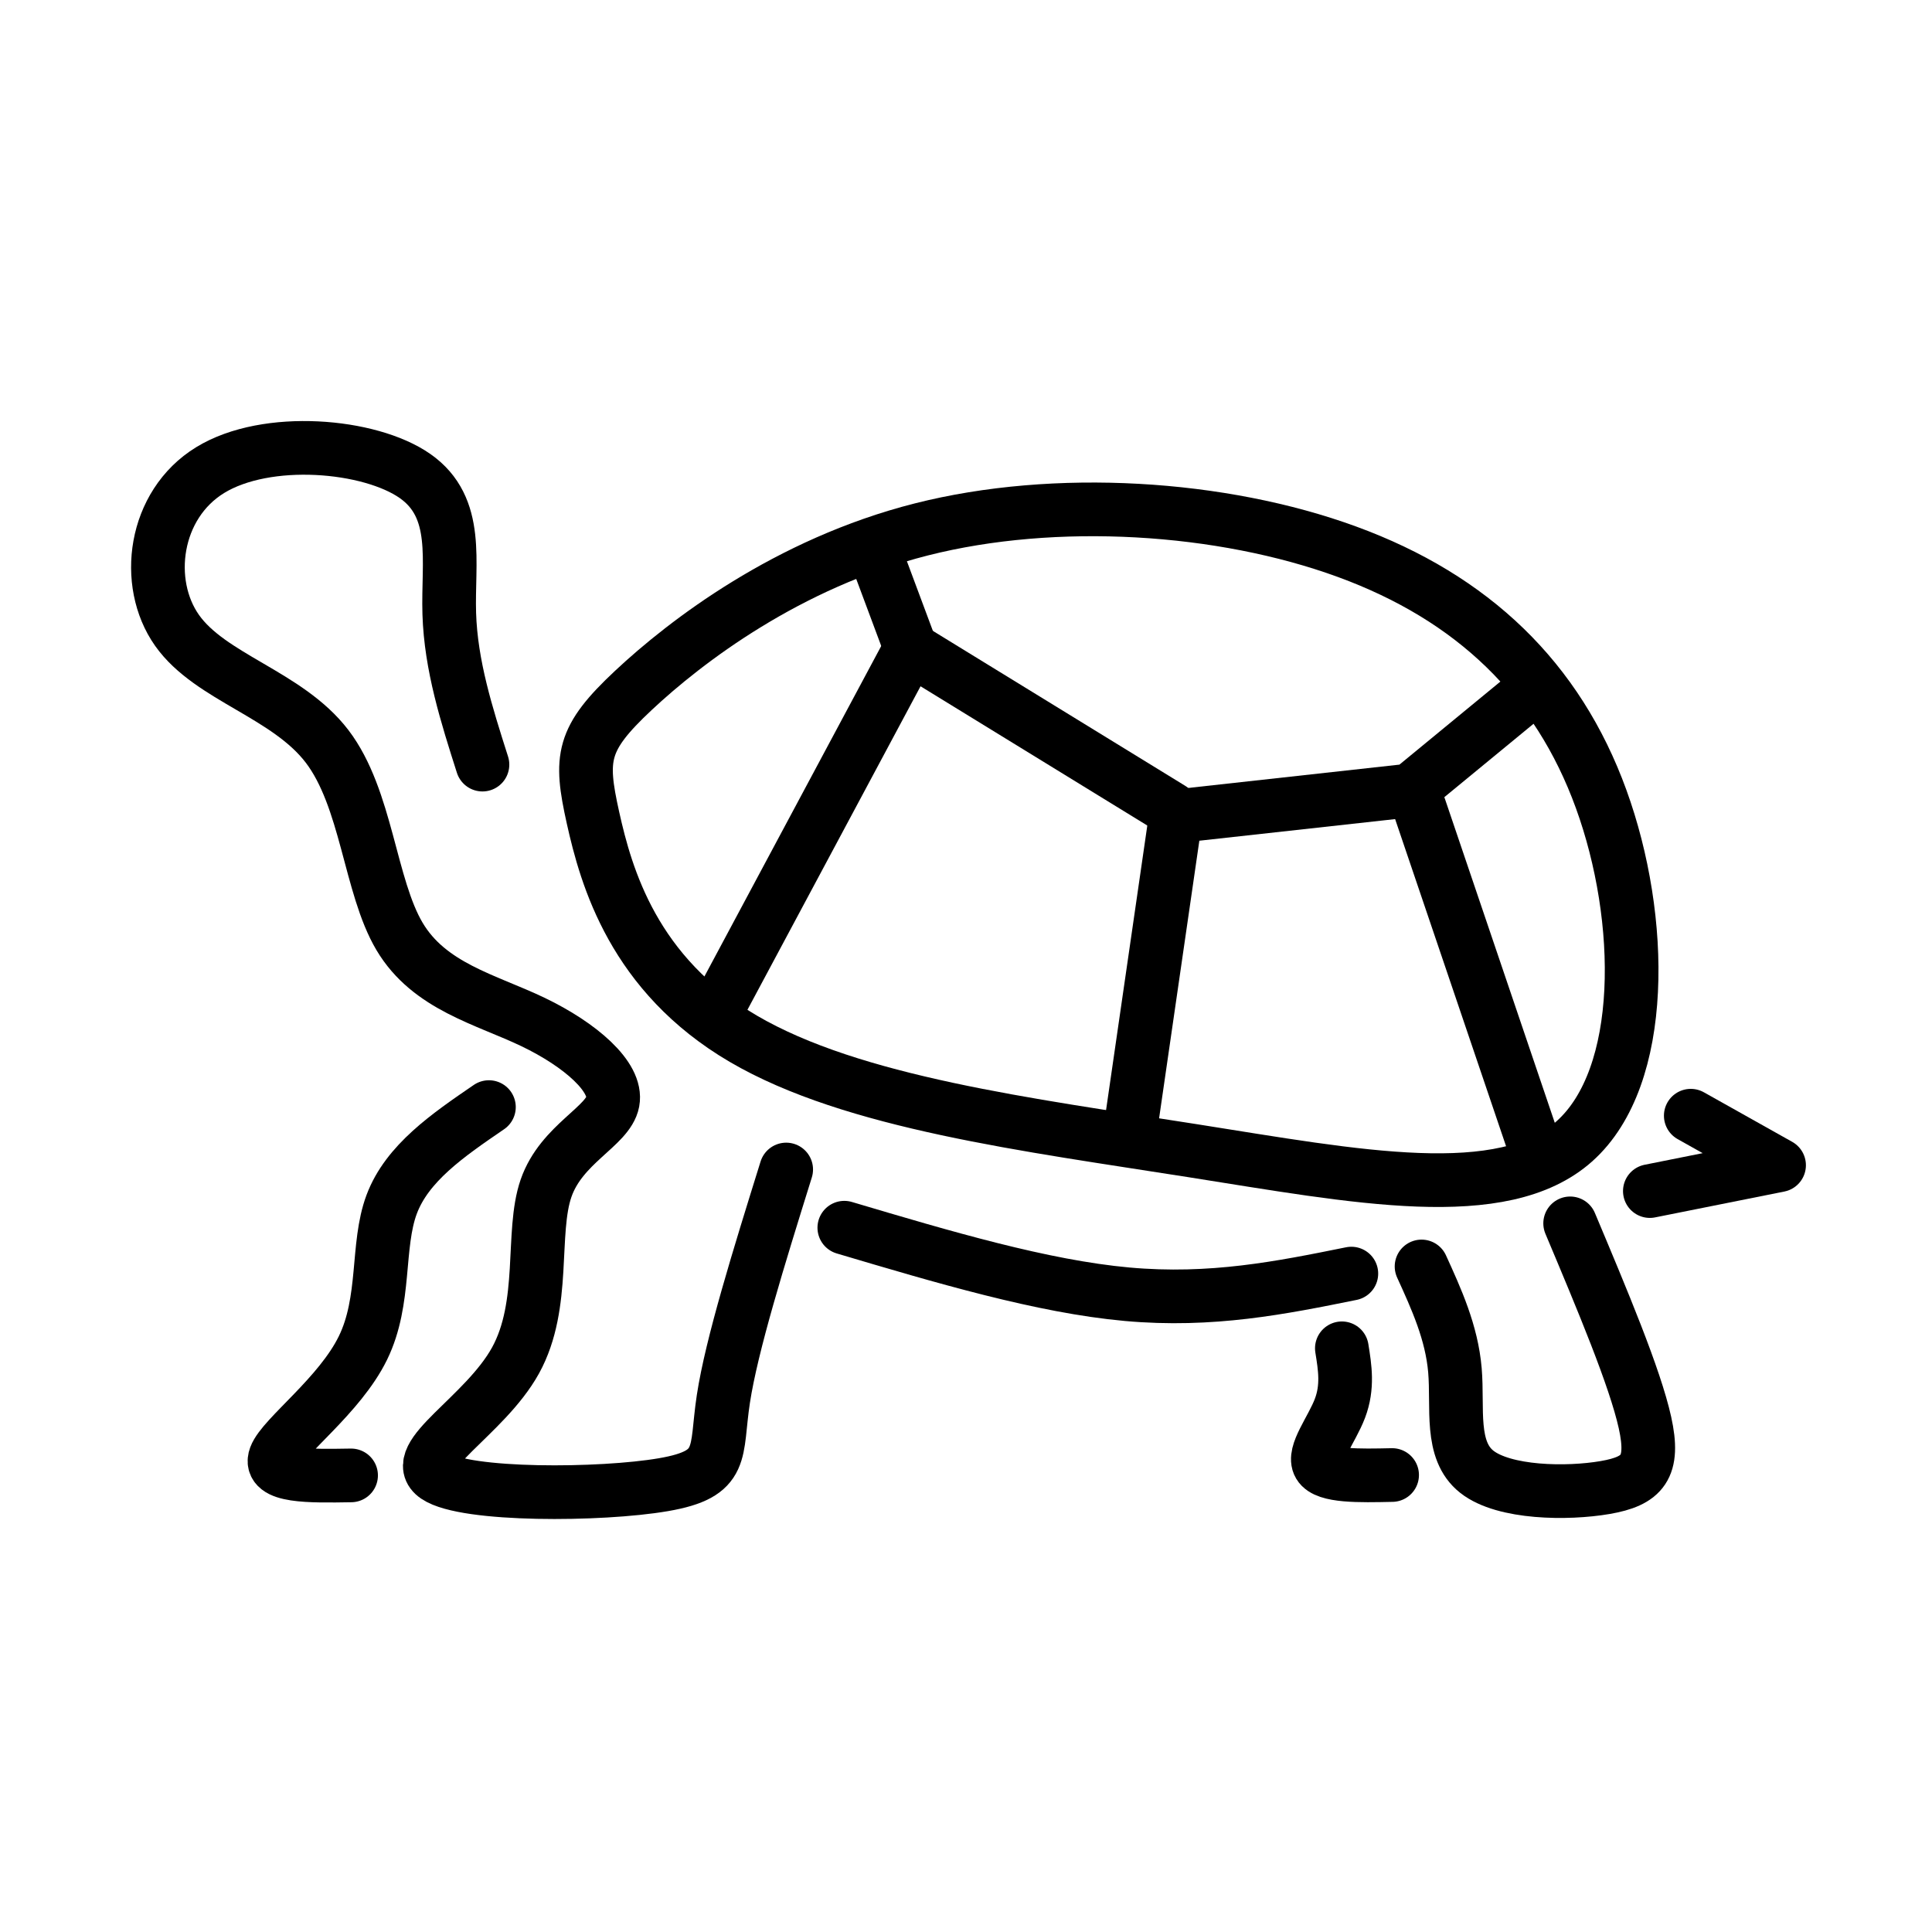
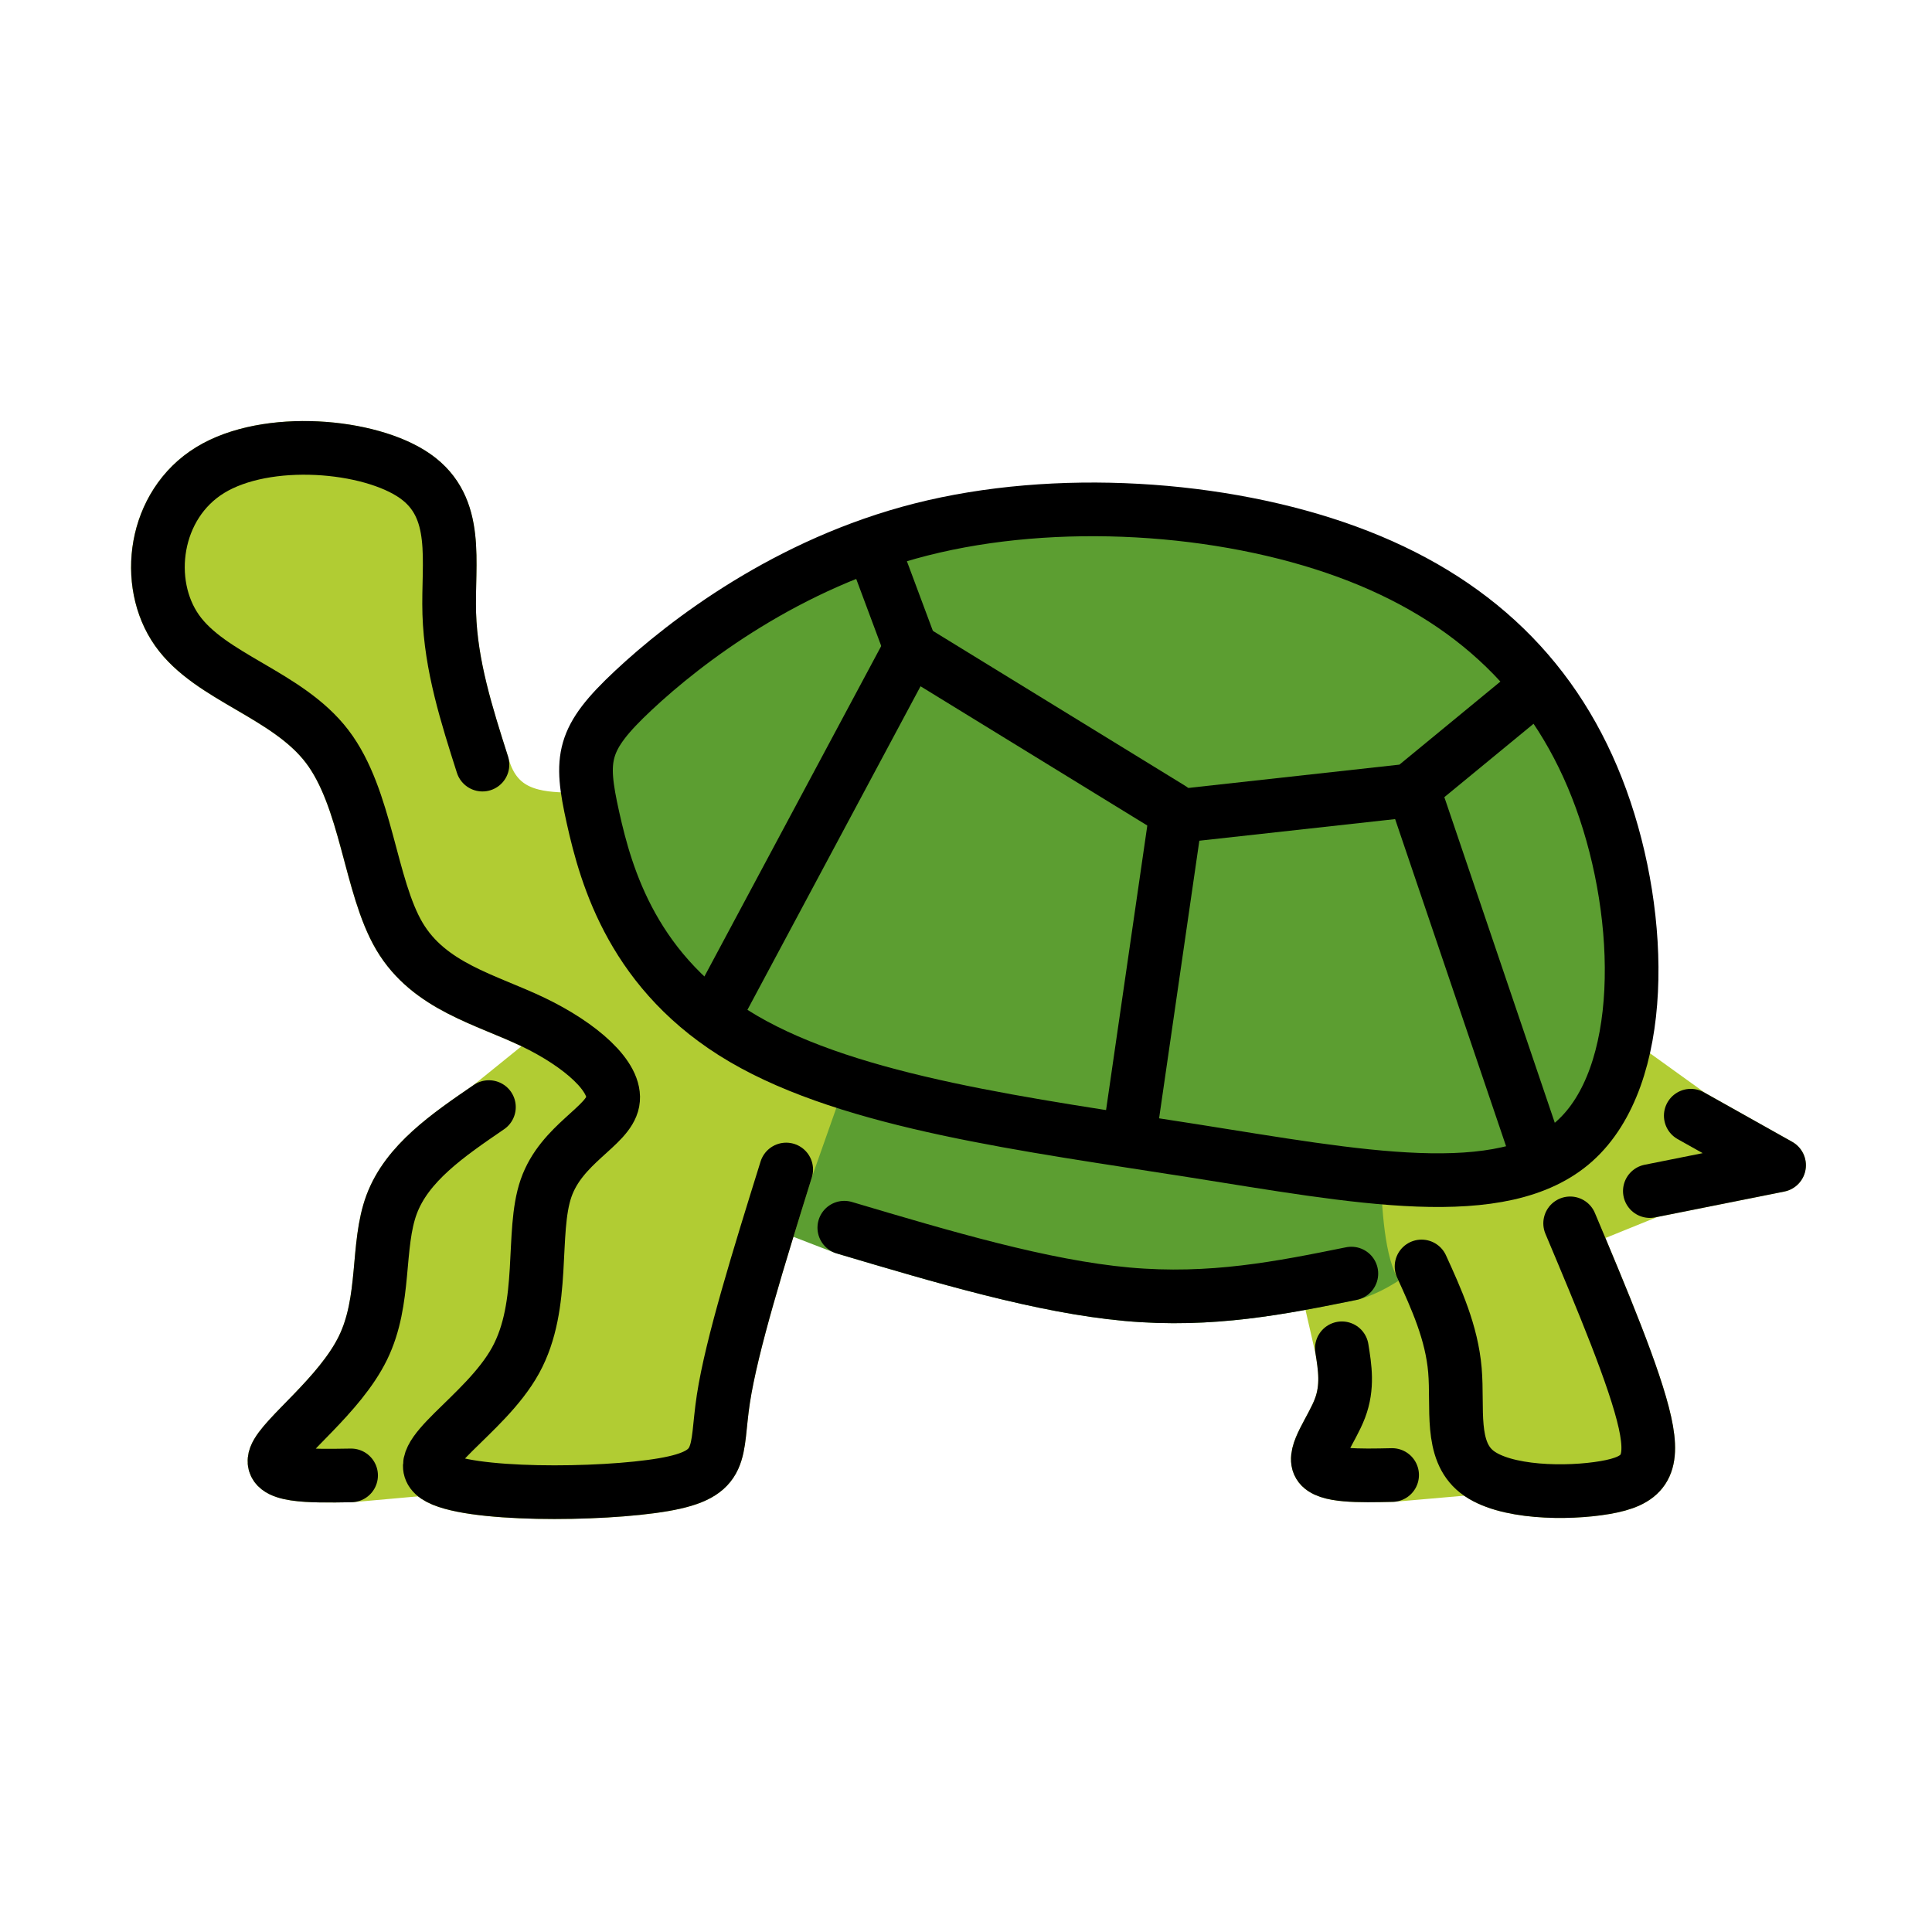
<svg xmlns="http://www.w3.org/2000/svg" id="emoji" viewBox="0 0 72 72">
+   <g id="color">
+     <path fill="#b1cc33" stroke="#b1cc33" stroke-linecap="round" stroke-linejoin="round" stroke-miterlimit="10" stroke-width="2" d="m20.725 54.299-7.641 0.685c-1.551 0.027-3.103 0.053-2.822-0.696 0.281-0.749 2.394-2.274 3.264-4.053s0.495-3.812 1.07-5.351c0.575-1.539 2.1-2.583 3.625-3.626l4.312-3.488" />
+     <path fill="#b1cc33" stroke="#b1cc33" stroke-linecap="round" stroke-linejoin="round" stroke-miterlimit="10" stroke-width="2" d="m49.069 46.164 0.937 4.084c0.116 0.719 0.232 1.437-0.071 2.237-0.303 0.8-1.026 1.683-0.771 2.111 0.255 0.428 1.486 0.401 2.715 0.375l5.453-0.477-2.647-11.622" />
+     <path fill="#5c9e31" stroke="#5c9e31" stroke-linecap="round" stroke-linejoin="round" stroke-miterlimit="10" stroke-width="2" d="m54.352 39.57-24.731-2.754-2.81 7.138 4.654 1.799c3.693 1.097 7.386 2.194 10.535 2.479 3.149 0.285 5.756-0.242 8.361-0.769 2.202-0.577 5.44-4.616 5.44-4.616z" />
+     <path fill="#b1cc33" stroke="#b1cc33" stroke-linecap="round" stroke-linejoin="round" stroke-miterlimit="10" stroke-width="2" d="m32.282 35.123-2.985 8.462c-1.017 3.265-2.034 6.529-2.341 8.549s0.094 2.796-2.234 3.197c-2.328 0.401-7.384 0.428-8.468-0.308-1.084-0.736 1.806-2.234 2.956-4.321 1.151-2.086 0.562-4.76 1.138-6.42 0.576-1.66 2.313-2.299 2.487-3.222 0.174-0.923-1.216-2.128-2.969-2.97s-3.867-1.319-4.979-3.192-1.217-5.142-2.7-7.083-4.347-2.557-5.592-4.323-0.87-4.682 1.237-5.973c2.108-1.291 5.947-0.957 7.632 0.221s1.217 3.198 1.277 5.131c0.06 1.933 0.649 3.78 1.237 5.625 0.524 1.957 2.132 2.009 3.197 2.044 2.39-0.15 3.229-0.3 5.617-0.452" />
+     <path fill="#b1cc33" stroke="#b1cc33" stroke-linecap="round" stroke-linejoin="round" stroke-miterlimit="10" stroke-width="2" d="m57.33 37.49-4.809 2.565s-0.353 5.694 0.456 7.141c0.554 1.214 1.124 2.463 1.244 3.868 0.12 1.405-0.201 2.983 0.816 3.785 1.017 0.802 3.373 0.829 4.777 0.588s1.858-0.748 1.488-2.422c-0.37-1.674-1.583-4.56-2.787-7.424l2.969-1.203 4.816-0.963-3.291-1.848z" />
+     <path fill="#5c9e31" stroke="none" d="m58.678 42.528c2.684-2.401 2.612-8.287.992-12.75s-4.788-7.502-9.468-9.215c-4.68-1.713-10.872-2.099-15.866-.833-4.995 1.266-8.792 4.185-10.727 5.995-1.935 1.81-2.007 2.509-1.512 4.741.496 2.232 1.519 5.851 5.601 8.243s10.617 3.207 16.736 4.172 11.561 2.048 14.245-.353z" />
+   </g>
+   <g id="hair" />
+   <g id="skin" />
+   <g id="skin-shadow" />
  <g id="line">
    <path fill="none" stroke="#000" stroke-linecap="round" stroke-linejoin="round" stroke-miterlimit="10" stroke-width="2" d="m17.98 28.495c-.588-1.845-1.177-3.691-1.237-5.625-.06-1.933.408-3.953-1.277-5.131s-5.524-1.512-7.632-.221c-2.108 1.291-2.482 4.208-1.237 5.973s4.109 2.381 5.592 4.323c1.483 1.942 1.589 5.21 2.7 7.083 1.111 1.873 3.225 2.35 4.979 3.192s3.144 2.047 2.969 2.97c-.174.923-1.911 1.562-2.487 3.222-.576 1.66.012 4.333-1.138 6.42-1.151 2.086-4.04 3.585-2.956 4.321 1.084.736 6.141.709 8.468.308 2.328-.401 1.926-1.177 2.234-3.197s1.324-5.285 2.341-8.549" />
    <path fill="none" stroke="#000" stroke-linecap="round" stroke-linejoin="round" stroke-miterlimit="10" stroke-width="2" d="m18.221 41.258c-1.525 1.043-3.05 2.087-3.625 3.626-.575 1.539-.201 3.572-1.07 5.351s-2.983 3.304-3.264 4.053c-.281.749 1.271.722 2.822.696" />
    <path fill="none" stroke="#000" stroke-linecap="round" stroke-linejoin="round" stroke-miterlimit="10" stroke-width="2" d="m52.977 47.197c.554 1.214 1.124 2.463 1.244 3.867.12 1.405-.201 2.983.816 3.785 1.017.802 3.372.829 4.776.588s1.859-.749 1.49-2.423c-.37-1.674-1.583-4.559-2.788-7.423" />
    <path fill="none" stroke="#000" stroke-linecap="round" stroke-linejoin="round" stroke-miterlimit="10" stroke-width="2" d="m51.88 54.97c-1.23.027-2.461.053-2.715-.375-.255-.428.468-1.311.771-2.111.303-.8.187-1.518.071-2.237" />
    <path fill="none" stroke="#000" stroke-linecap="round" stroke-linejoin="round" stroke-miterlimit="10" stroke-width="2" d="m31.465 45.753c3.693 1.097 7.386 2.194 10.535 2.479 3.149.285 5.756-.242 8.361-.769" />
    <path fill="none" stroke="#000" stroke-linecap="round" stroke-linejoin="round" stroke-miterlimit="10" stroke-width="2" d="m58.678 42.528c2.684-2.401 2.612-8.287.992-12.75s-4.788-7.502-9.468-9.215c-4.68-1.713-10.872-2.099-15.866-.833-4.995 1.266-8.792 4.185-10.727 5.995-1.935 1.81-2.007 2.509-1.512 4.741.496 2.232 1.519 5.851 5.601 8.243s10.617 3.207 16.736 4.172 11.561 2.048 14.245-.353z" />
    <path fill="none" stroke="#000" stroke-linecap="round" stroke-linejoin="round" stroke-miterlimit="10" stroke-width="2" d="m63.01 41.579 3.291 1.846-4.816.963" />
    <path fill="none" stroke="#000" stroke-linecap="round" stroke-linejoin="round" stroke-miterlimit="10" stroke-width="2" d="m42.114 42.171 1.703-11.749 8.741-.965 4.484-3.689" />
    <path fill="none" stroke="#000" stroke-linecap="round" stroke-linejoin="round" stroke-miterlimit="10" stroke-width="2" d="m43.647 30.138-9.706-5.96" />
    <path fill="none" stroke="#000" stroke-linecap="round" stroke-linejoin="round" stroke-miterlimit="10" stroke-width="2" d="m33.884 24.009-1.249-3.349" />
    <path fill="none" stroke="#000" stroke-linecap="round" stroke-linejoin="round" stroke-miterlimit="10" stroke-width="2" d="m33.828 24.349-6.924 12.941" />
    <path fill="none" stroke="#000" stroke-linecap="round" stroke-linejoin="round" stroke-miterlimit="10" stroke-width="2" d="m52.898 30.082 4.427 13.054" />
  </g>
</svg>
